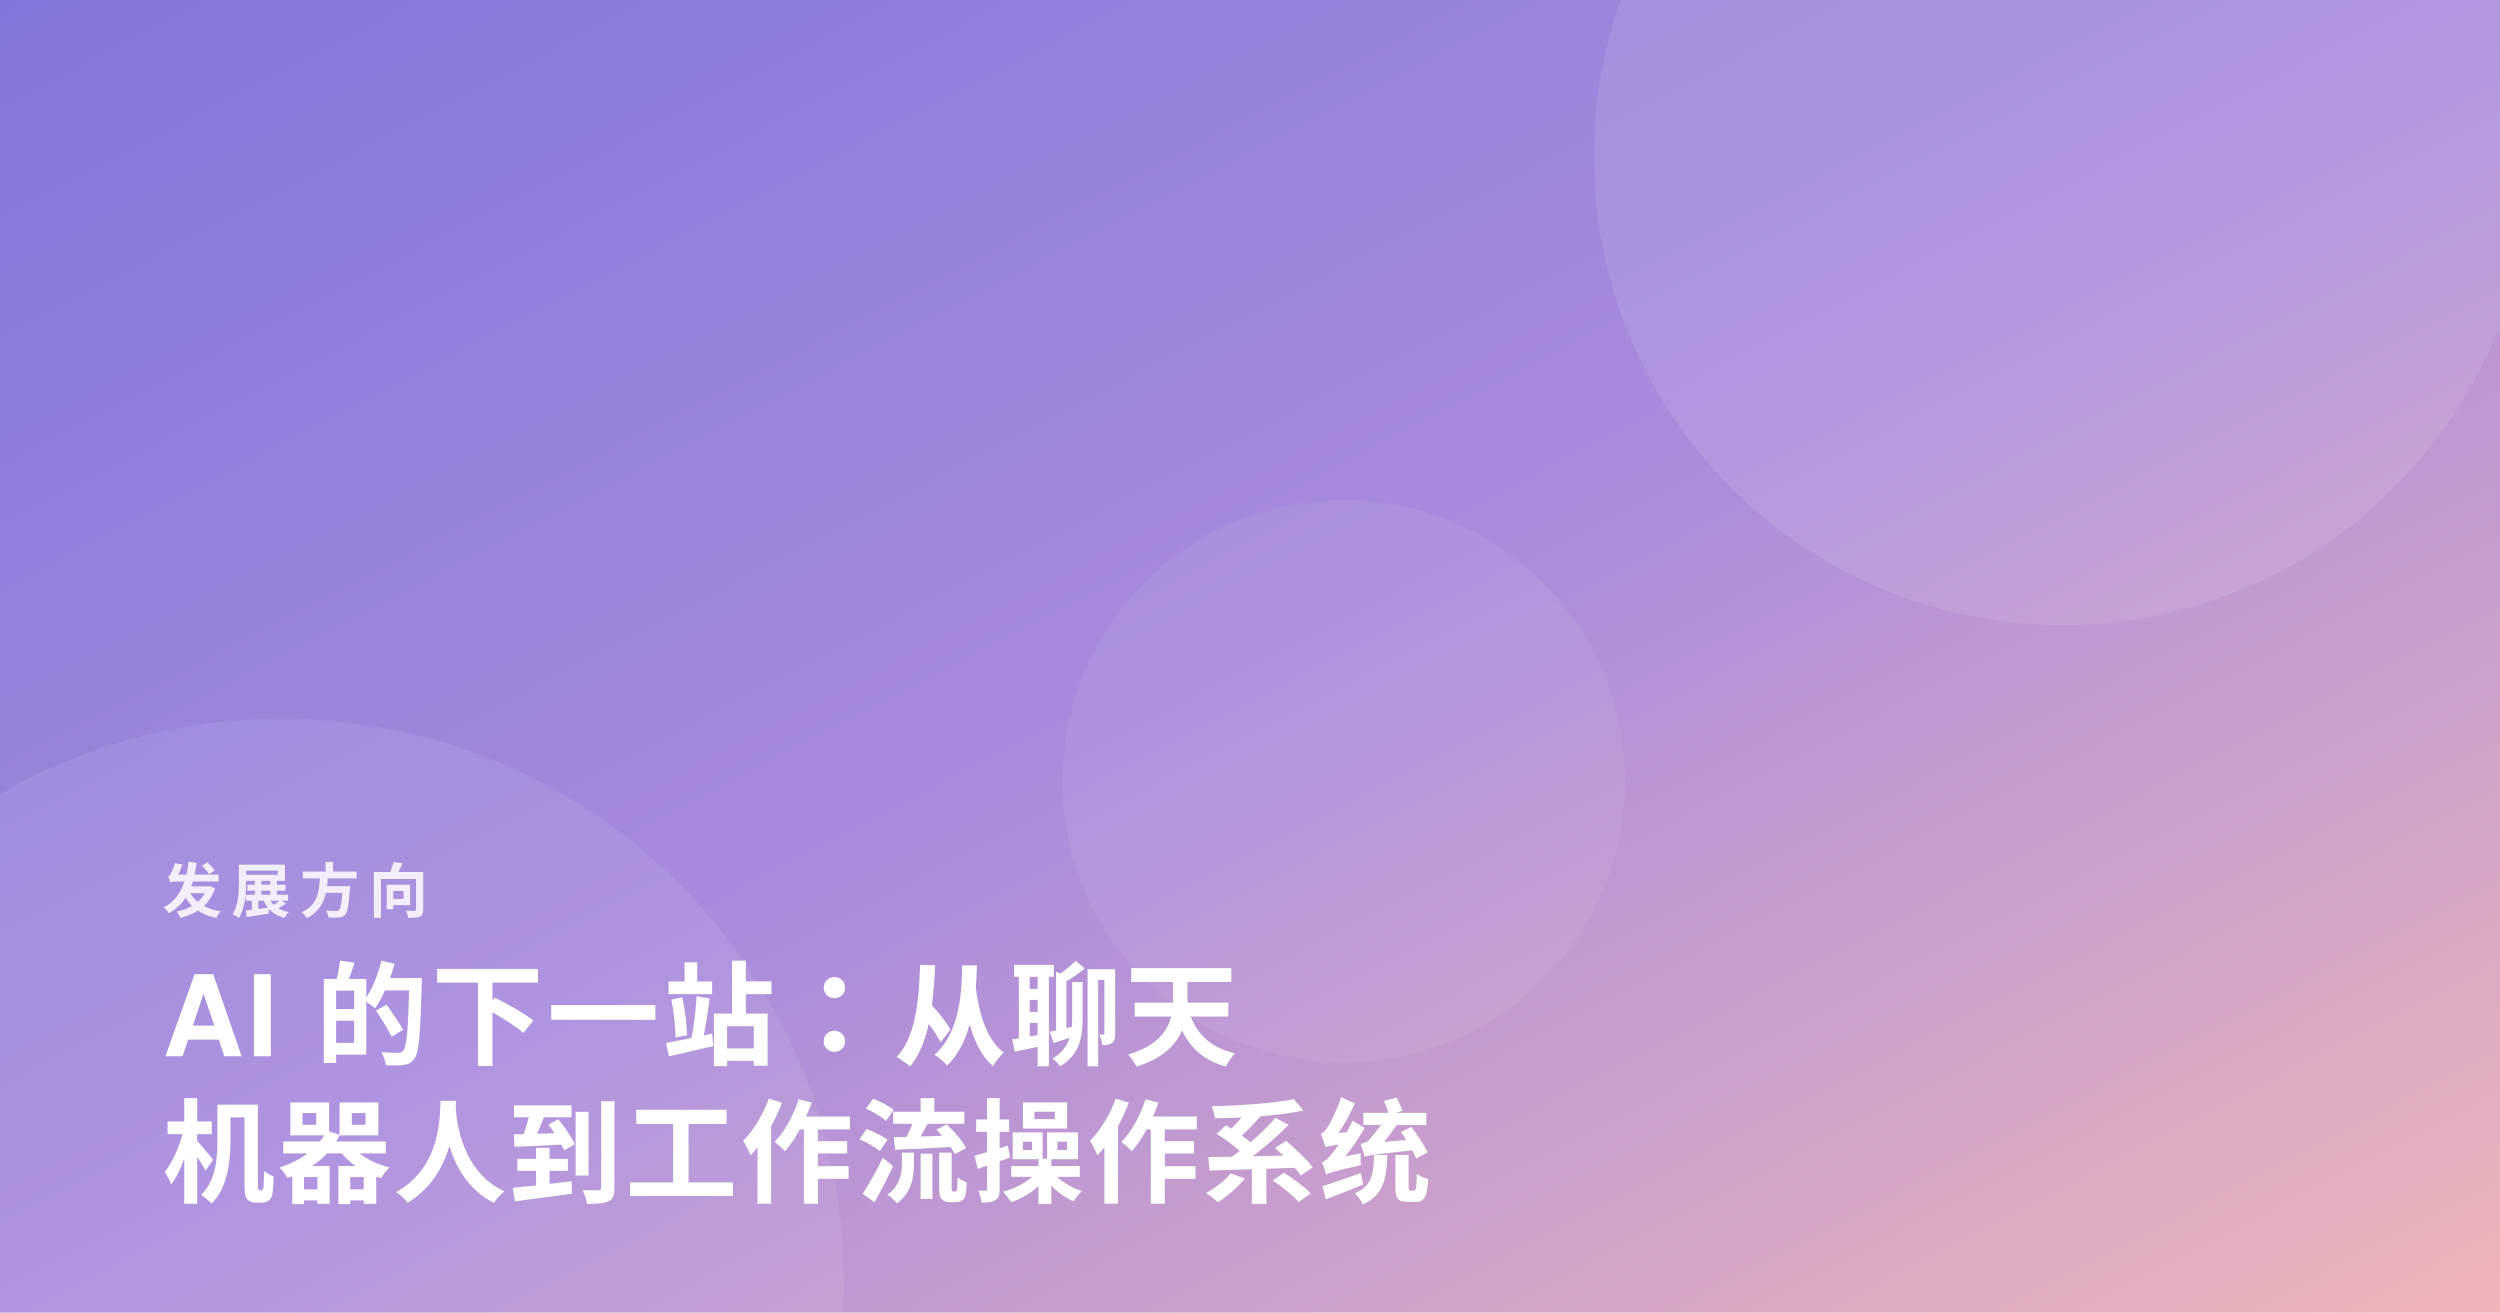
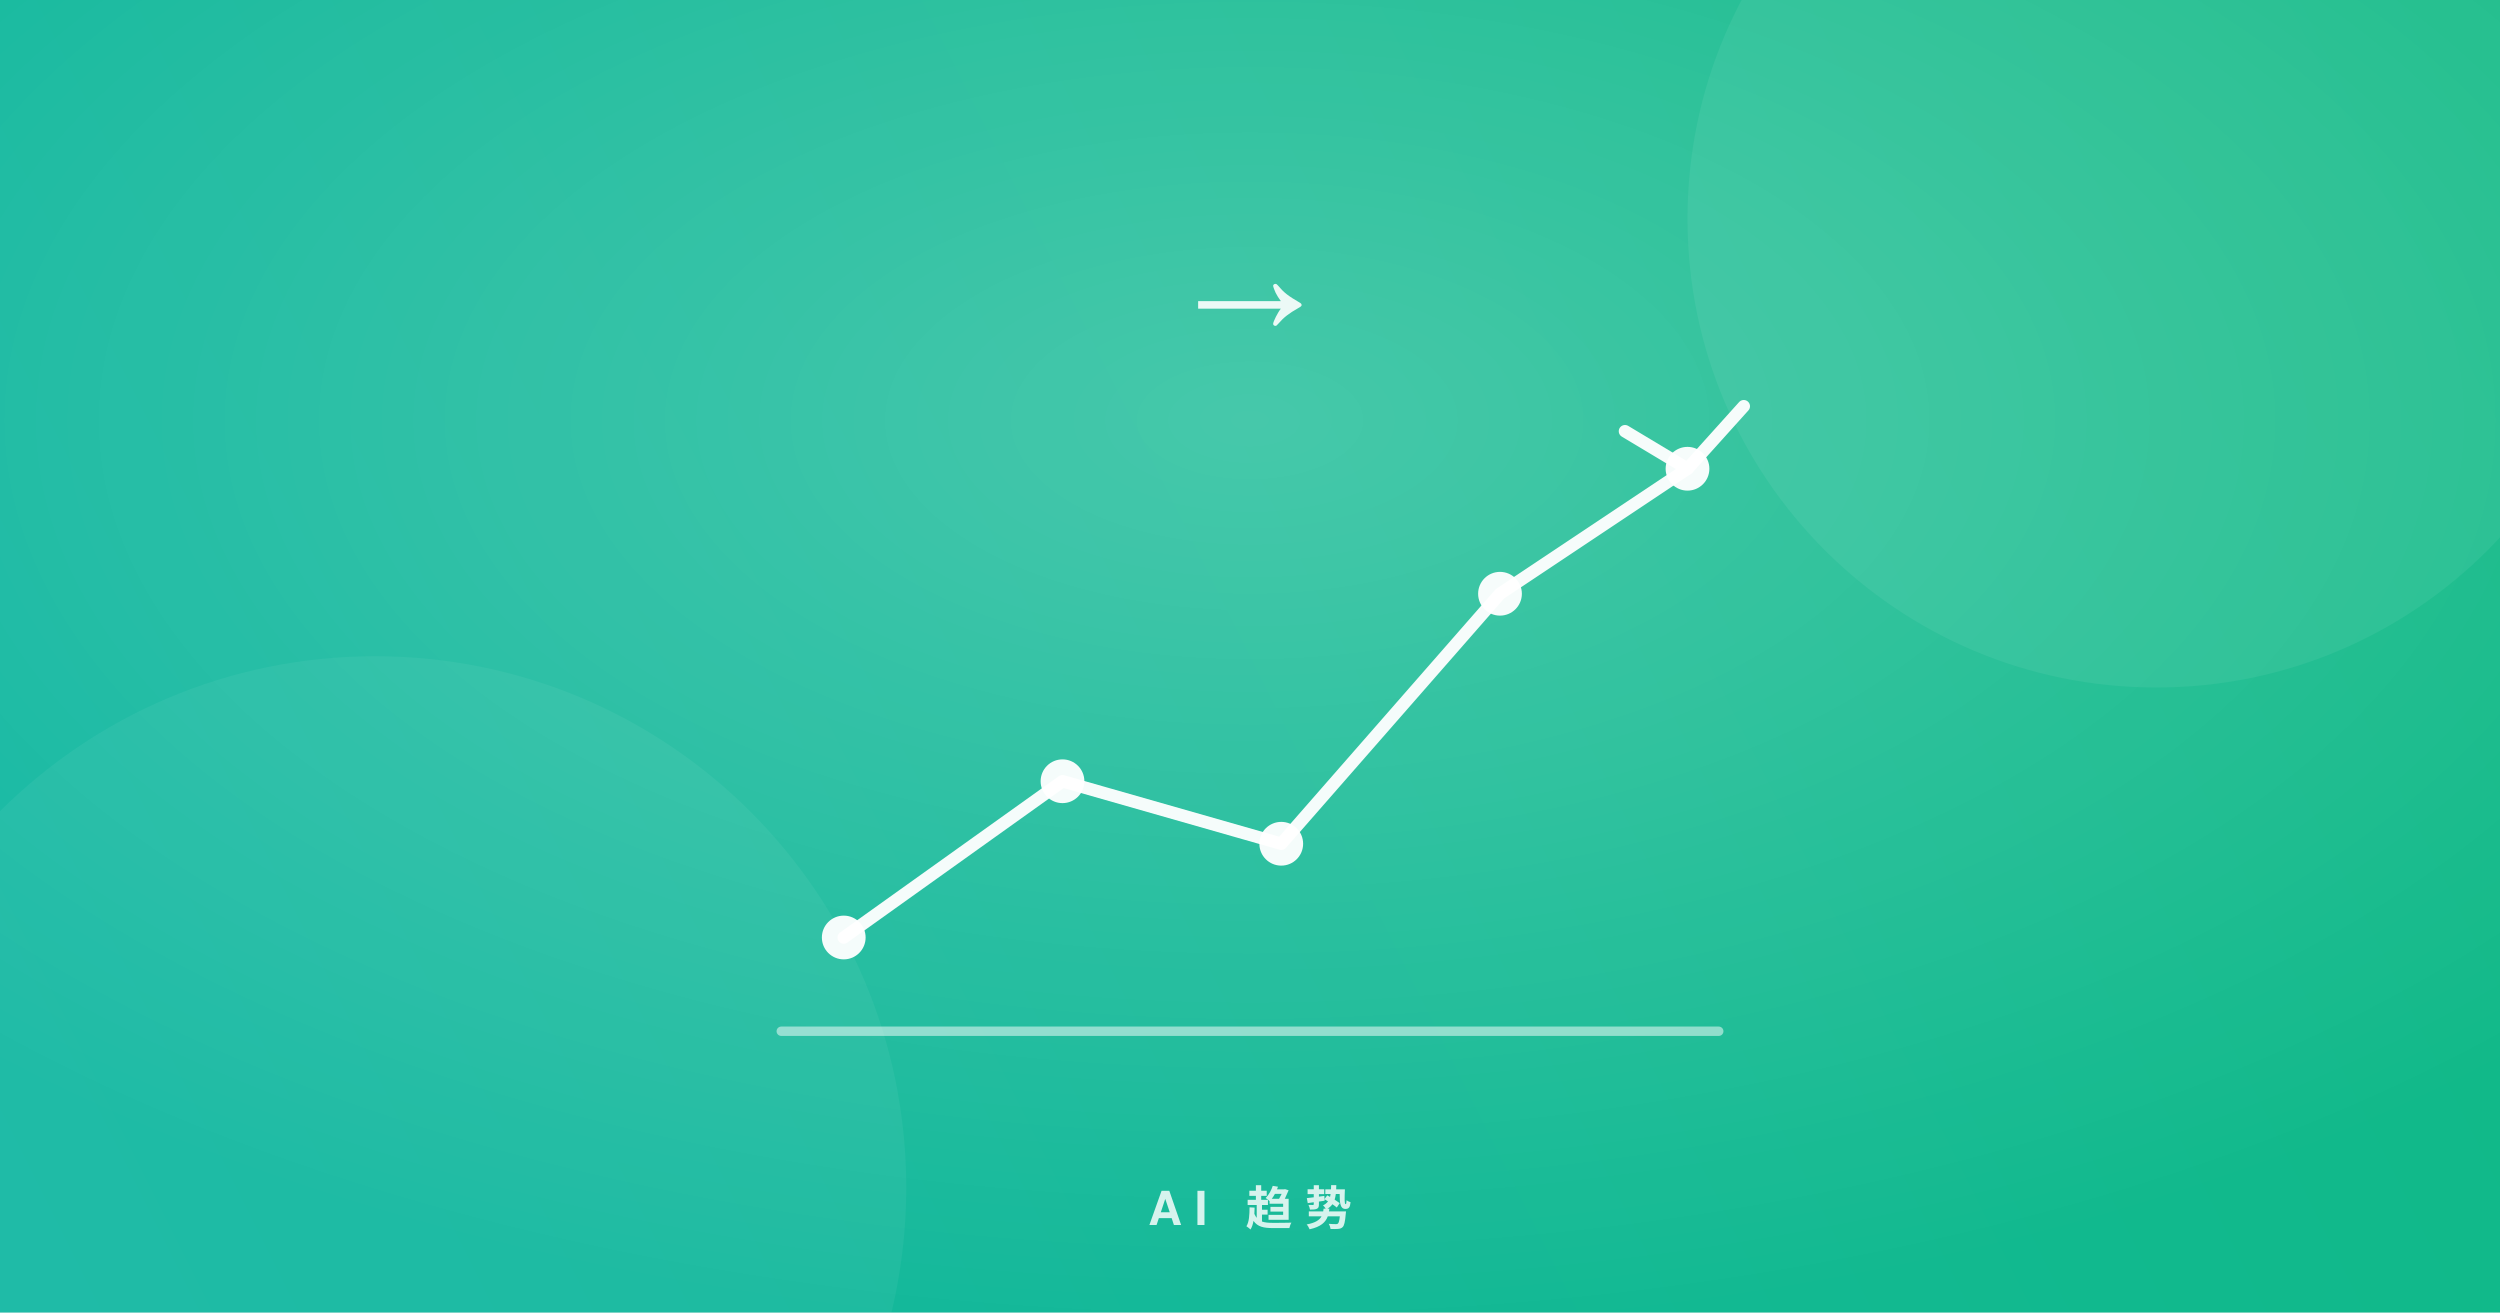
<svg xmlns="http://www.w3.org/2000/svg" viewBox="0 0 800 420" preserveAspectRatio="xMidYMid slice">
  <defs>
-     <linearGradient id="g" x1="0" y1="0" x2="1" y2="1">
-       <stop offset="0" stop-color="#8076d9" />
-       <stop offset="0.5" stop-color="#a88bdd" />
-       <stop offset="1" stop-color="#efb6b8" />
+     <linearGradient id="bg" x1="0" y1="0" x2="1" y2="1" gradientTransform="rotate(120 .5 .5)">
+       <stop offset="0" stop-color="#10b981" />
+       <stop offset="1" stop-color="#14b8a6" />
    </linearGradient>
+     <radialGradient id="glow" cx="0.5" cy="0.32" r="0.7">
+       <stop offset="0" stop-color="#ffffff" stop-opacity="0.22" />
+       <stop offset="1" stop-color="#ffffff" stop-opacity="0" />
+     </radialGradient>
  </defs>
-   <rect width="800" height="420" fill="url(#g)" />
-   <circle cx="660" cy="50" r="150" fill="#ffffff" opacity="0.10" />
-   <circle cx="90" cy="410" r="180" fill="#ffffff" opacity="0.08" />
-   <circle cx="430" cy="250" r="90" fill="#ffffff" opacity="0.06" />
-   <text x="52" y="292" font-family="-apple-system,BlinkMacSystemFont,Segoe UI,Helvetica,Arial,sans-serif" font-size="19" font-weight="600" fill="#ffffff" opacity="0.85" letter-spacing="3">发展方向</text>
-   <text x="52" y="338" font-family="-apple-system,BlinkMacSystemFont,Segoe UI,Helvetica,Arial,sans-serif" font-size="36" font-weight="700" fill="#ffffff" letter-spacing="1">AI 的下一站：从聊天</text>
-   <text x="52" y="382" font-family="-apple-system,BlinkMacSystemFont,Segoe UI,Helvetica,Arial,sans-serif" font-size="36" font-weight="700" fill="#ffffff" letter-spacing="1">机器人到工作流操作系统</text>
+   <rect width="800" height="420" fill="url(#bg)" />
+   <rect width="800" height="420" fill="url(#glow)" />
+   <circle cx="690" cy="70" r="150" fill="#ffffff" opacity="0.06" />
+   <circle cx="120" cy="380" r="170" fill="#ffffff" opacity="0.05" />
+   <path d="M270 300 L340 250 L410 270 L480 190 L540 150" fill="none" stroke="#ffffff" stroke-width="4" stroke-linecap="round" stroke-linejoin="round" opacity="0.95" />
+   <circle cx="270" cy="300" r="7" fill="#ffffff" opacity="0.95" />
+   <circle cx="340" cy="250" r="7" fill="#ffffff" opacity="0.95" />
+   <circle cx="410" cy="270" r="7" fill="#ffffff" opacity="0.95" />
+   <circle cx="480" cy="190" r="7" fill="#ffffff" opacity="0.95" />
+   <circle cx="540" cy="150" r="7" fill="#ffffff" opacity="0.95" />
+   <path d="M540 150 L558 130 M540 150 L520 138" fill="none" stroke="#ffffff" stroke-width="4" stroke-linecap="round" stroke-linejoin="round" opacity="0.95" />
+   <path d="M250 330 h300" fill="none" stroke="#ffffff" stroke-width="3" stroke-linecap="round" stroke-linejoin="round" opacity="0.5" />
+   <text x="400" y="110" text-anchor="middle" font-family="-apple-system,BlinkMacSystemFont,Segoe UI,Helvetica,Arial,sans-serif" font-size="40" font-weight="700" fill="#ffffff" opacity="0.9">→</text>
+   <text x="400" y="392" text-anchor="middle" font-family="-apple-system,BlinkMacSystemFont,Segoe UI,Helvetica,Arial,sans-serif" font-size="15" font-weight="600" fill="#ffffff" opacity="0.82" letter-spacing="4">AI 趋势</text>
</svg>
